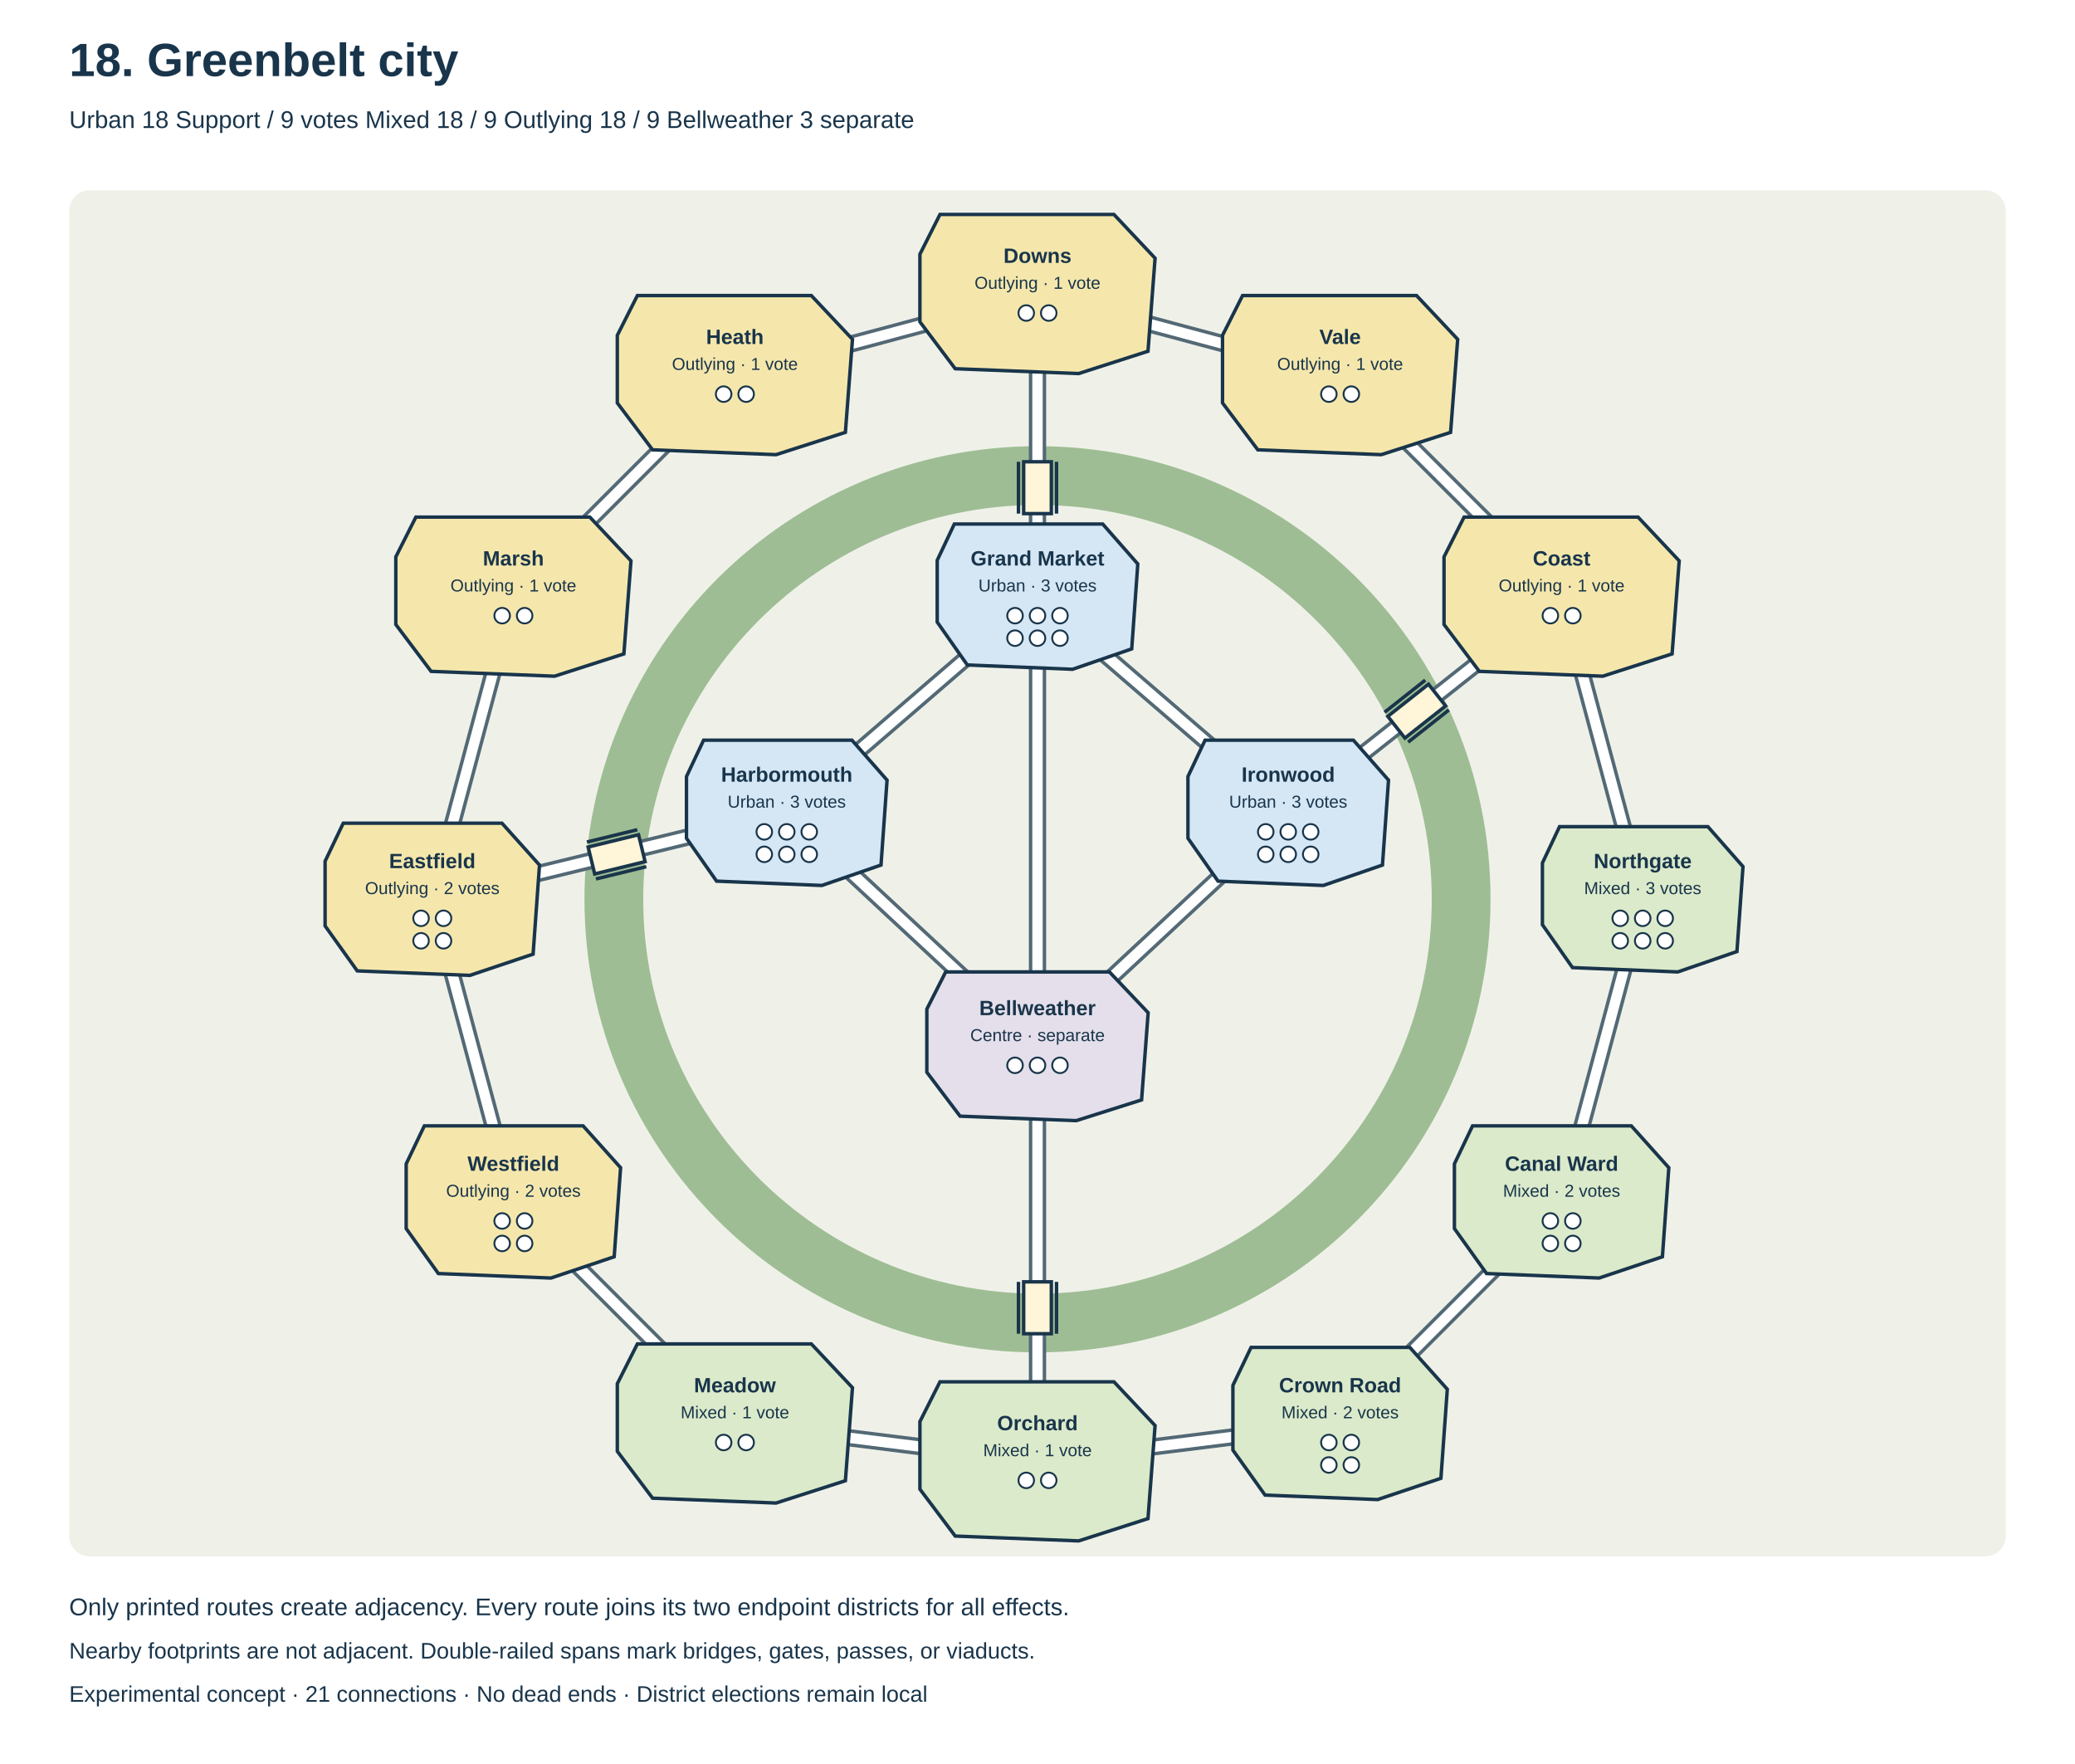
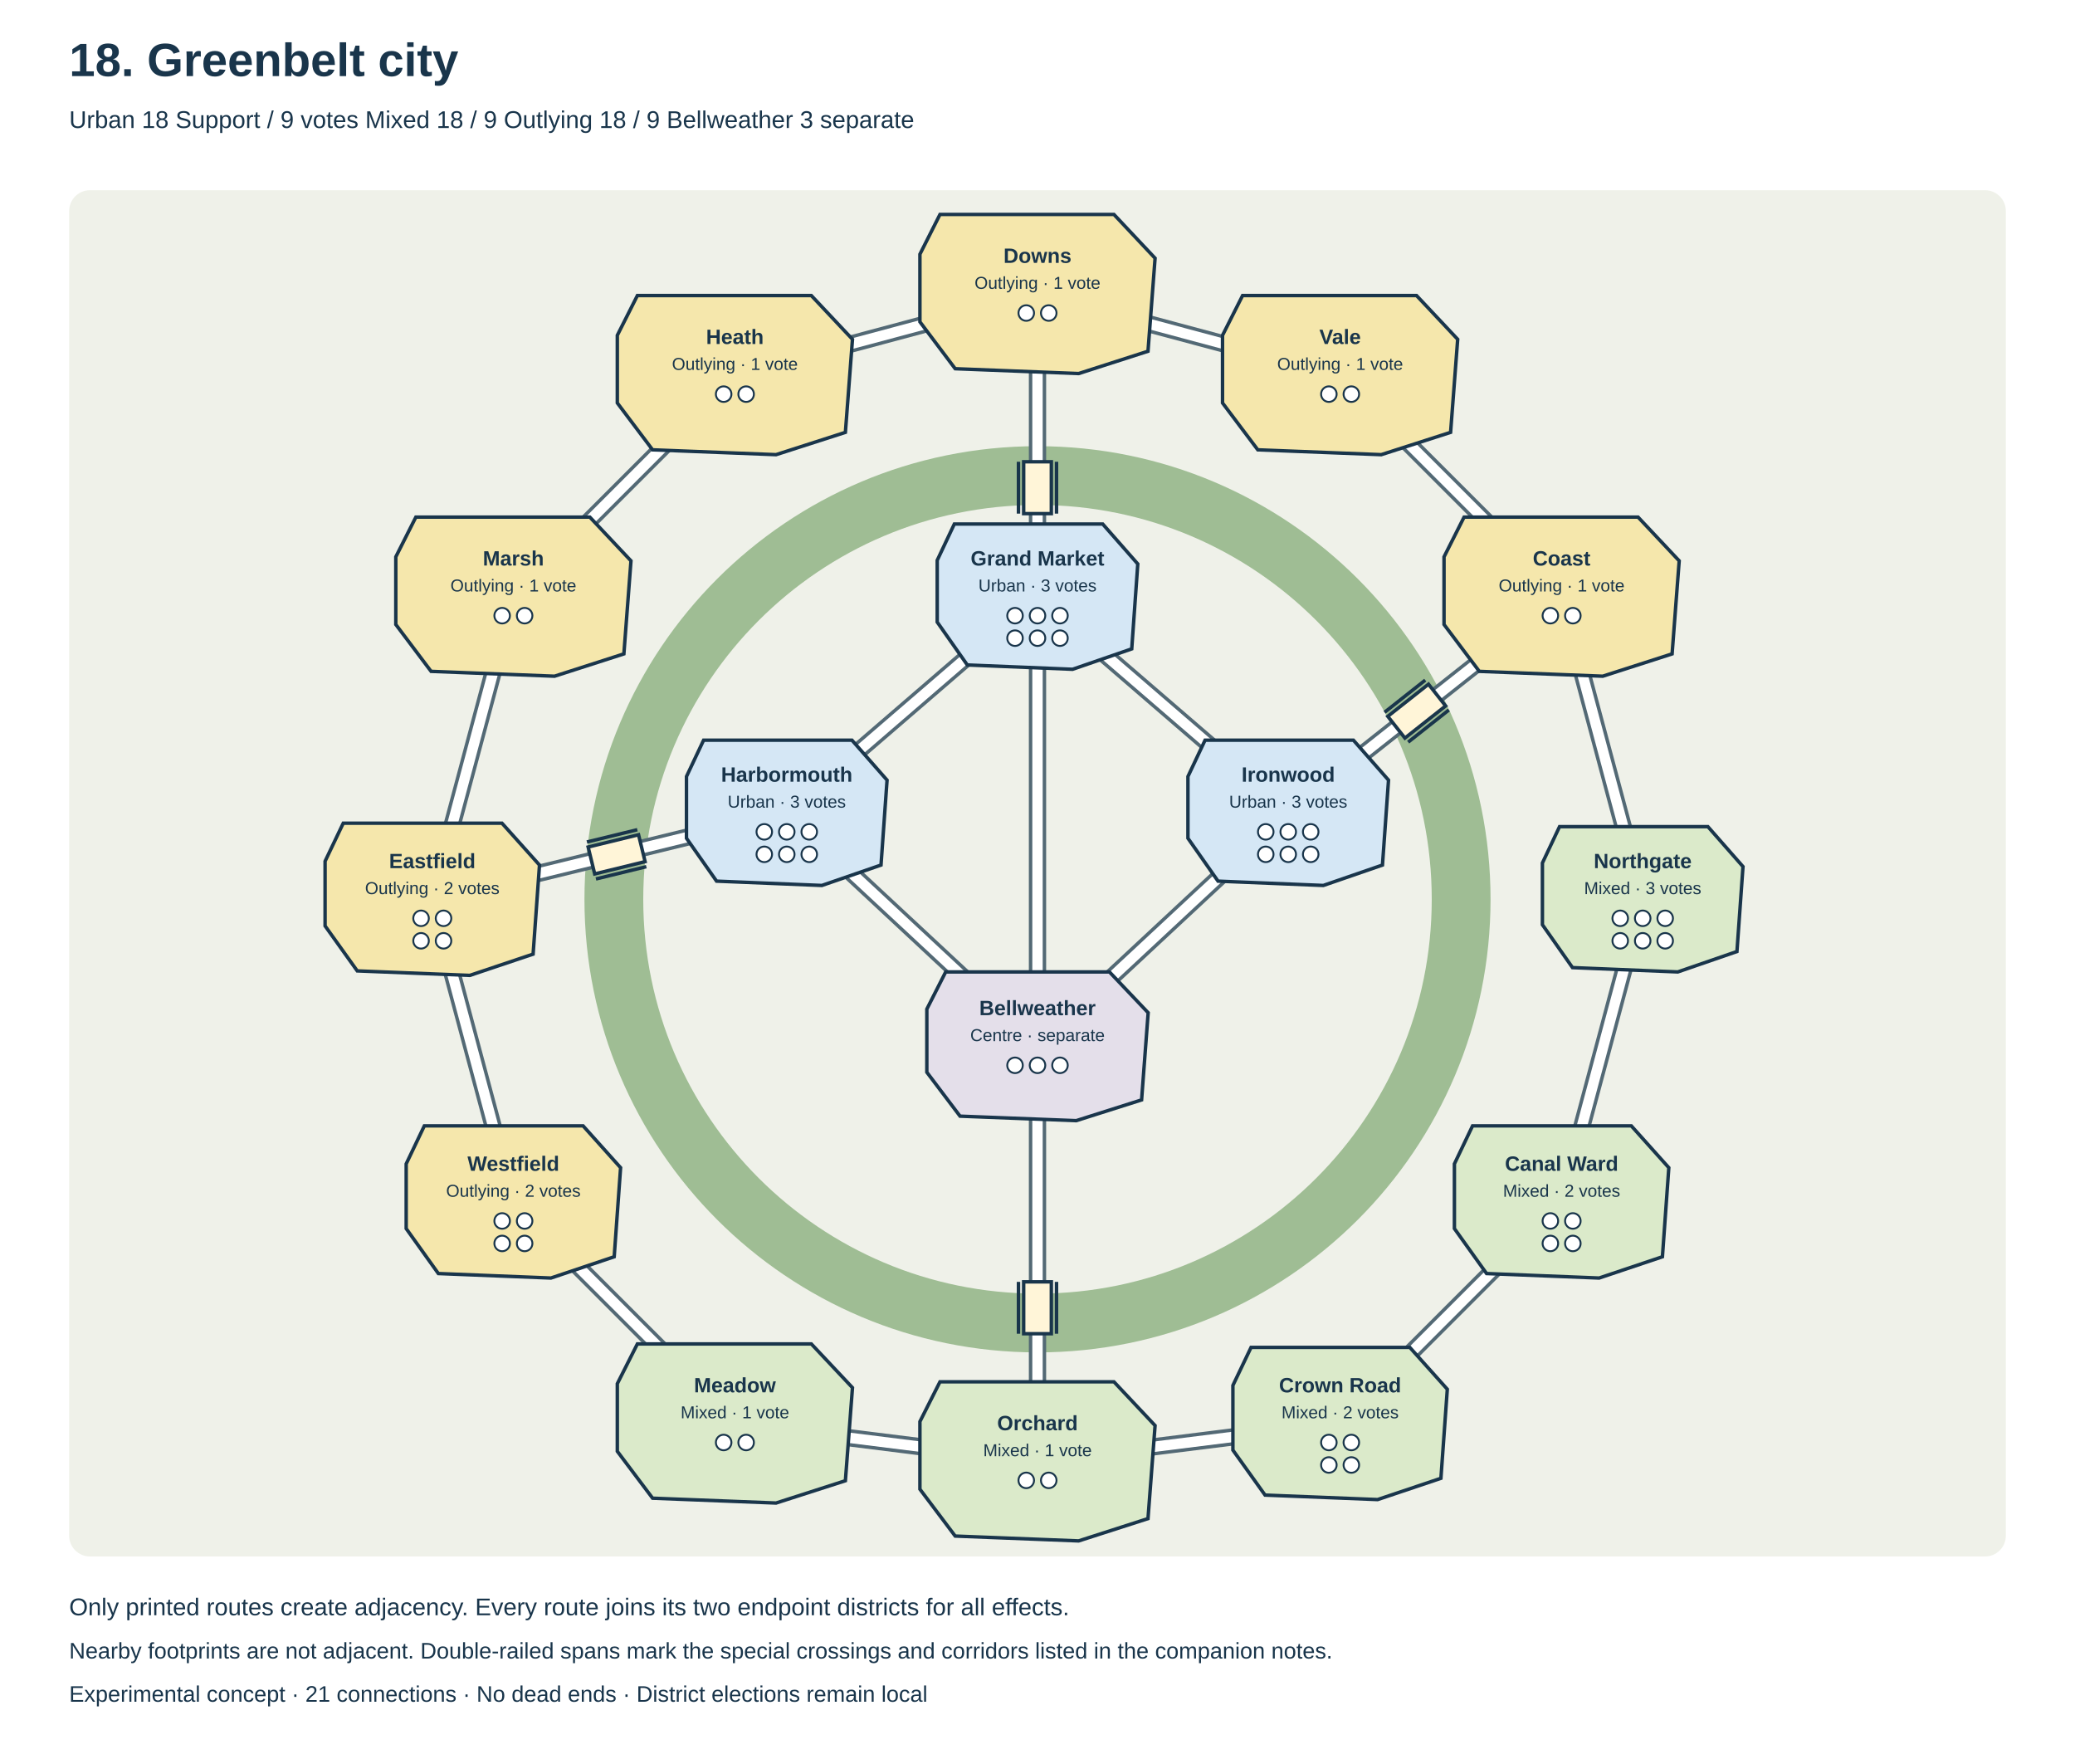
<svg xmlns="http://www.w3.org/2000/svg" viewBox="0 0 1200 1020" role="img" aria-labelledby="title desc">
  <style>text{font-family:Arial,sans-serif;fill:#19354b}.name{font-size:12px;font-weight:700}.detail{font-size:10px}.terrain{font-size:15px;font-style:italic;fill:#355564}</style>
  <rect width="1200" height="1020" fill="white" />
  <text x="40" y="44" font-size="27" font-weight="700">18. Greenbelt city</text>
  <text x="40" y="74" font-size="14">Urban 18 Support / 9 votes     Mixed 18 / 9     Outlying 18 / 9     Bellweather 3 separate</text>
  <rect x="40" y="110" width="1120" height="790" rx="12" fill="#eff1e9" />
  <ellipse cx="600" cy="520" rx="245" ry="245" fill="none" stroke="#9fbd94" stroke-width="34" />
  <g data-route="A-J">
    <path d="M 455,470 L 250.0,520.0" fill="none" stroke="#536975" stroke-width="10" stroke-linecap="round" />
    <path d="M 455,470 L 250.0,520.0" fill="none" stroke="#ffffff" stroke-width="6" />
  </g>
  <g transform="translate(356.6 494.0) rotate(166.3)" aria-label="gate">
    <rect x="-15" y="-8" width="30" height="16" fill="#fff5d8" stroke="#19354b" stroke-width="2" />
    <path d="M -15,-11 h30 M -15,11 h30" stroke="#19354b" stroke-width="2" />
  </g>
  <g data-route="B-M">
    <path d="M 600,345 L 600.0,170.0" fill="none" stroke="#536975" stroke-width="10" stroke-linecap="round" />
    <path d="M 600,345 L 600.0,170.0" fill="none" stroke="#ffffff" stroke-width="6" />
  </g>
  <g transform="translate(600.0 282.0) rotate(-90.0)" aria-label="gate">
    <rect x="-15" y="-8" width="30" height="16" fill="#fff5d8" stroke="#19354b" stroke-width="2" />
    <path d="M -15,-11 h30 M -15,11 h30" stroke="#19354b" stroke-width="2" />
  </g>
  <g data-route="C-O">
    <path d="M 745,470 L 903.1,345.0" fill="none" stroke="#536975" stroke-width="10" stroke-linecap="round" />
    <path d="M 745,470 L 903.1,345.0" fill="none" stroke="#ffffff" stroke-width="6" />
  </g>
  <g transform="translate(819.3 411.2) rotate(-38.3)" aria-label="gate">
    <rect x="-15" y="-8" width="30" height="16" fill="#fff5d8" stroke="#19354b" stroke-width="2" />
    <path d="M -15,-11 h30 M -15,11 h30" stroke="#19354b" stroke-width="2" />
  </g>
  <g data-route="X-G">
    <path d="M 600,605 L 600.0,845" fill="none" stroke="#536975" stroke-width="10" stroke-linecap="round" />
    <path d="M 600,605 L 600.0,845" fill="none" stroke="#ffffff" stroke-width="6" />
  </g>
  <g transform="translate(600.0 756.2) rotate(90.0)" aria-label="gate">
    <rect x="-15" y="-8" width="30" height="16" fill="#fff5d8" stroke="#19354b" stroke-width="2" />
    <path d="M -15,-11 h30 M -15,11 h30" stroke="#19354b" stroke-width="2" />
  </g>
  <g data-route="F-G">
    <path d="M 775.0,823.1 L 600.0,845" fill="none" stroke="#536975" stroke-width="10" stroke-linecap="round" />
    <path d="M 775.0,823.1 L 600.0,845" fill="none" stroke="#ffffff" stroke-width="6" />
  </g>
  <g data-route="G-H">
    <path d="M 600.0,845 L 425.0,823.1" fill="none" stroke="#536975" stroke-width="10" stroke-linecap="round" />
    <path d="M 600.0,845 L 425.0,823.1" fill="none" stroke="#ffffff" stroke-width="6" />
  </g>
  <g data-route="E-F">
    <path d="M 903.1,695.0 L 775.0,823.1" fill="none" stroke="#536975" stroke-width="10" stroke-linecap="round" />
    <path d="M 903.1,695.0 L 775.0,823.1" fill="none" stroke="#ffffff" stroke-width="6" />
  </g>
  <g data-route="H-I">
    <path d="M 425.0,823.1 L 296.9,695.0" fill="none" stroke="#536975" stroke-width="10" stroke-linecap="round" />
    <path d="M 425.0,823.1 L 296.9,695.0" fill="none" stroke="#ffffff" stroke-width="6" />
  </g>
  <g data-route="K-L">
    <path d="M 296.9,345.0 L 425.0,216.9" fill="none" stroke="#536975" stroke-width="10" stroke-linecap="round" />
    <path d="M 296.9,345.0 L 425.0,216.9" fill="none" stroke="#ffffff" stroke-width="6" />
  </g>
  <g data-route="N-O">
    <path d="M 775.0,216.9 L 903.1,345.0" fill="none" stroke="#536975" stroke-width="10" stroke-linecap="round" />
    <path d="M 775.0,216.9 L 903.1,345.0" fill="none" stroke="#ffffff" stroke-width="6" />
  </g>
  <g data-route="D-E">
    <path d="M 950.0,520.0 L 903.1,695.0" fill="none" stroke="#536975" stroke-width="10" stroke-linecap="round" />
    <path d="M 950.0,520.0 L 903.1,695.0" fill="none" stroke="#ffffff" stroke-width="6" />
  </g>
  <g data-route="D-O">
    <path d="M 950.0,520.0 L 903.1,345.0" fill="none" stroke="#536975" stroke-width="10" stroke-linecap="round" />
    <path d="M 950.0,520.0 L 903.1,345.0" fill="none" stroke="#ffffff" stroke-width="6" />
  </g>
  <g data-route="I-J">
    <path d="M 296.9,695.0 L 250.0,520.0" fill="none" stroke="#536975" stroke-width="10" stroke-linecap="round" />
    <path d="M 296.9,695.0 L 250.0,520.0" fill="none" stroke="#ffffff" stroke-width="6" />
  </g>
  <g data-route="J-K">
    <path d="M 250.0,520.0 L 296.9,345.0" fill="none" stroke="#536975" stroke-width="10" stroke-linecap="round" />
    <path d="M 250.0,520.0 L 296.9,345.0" fill="none" stroke="#ffffff" stroke-width="6" />
  </g>
  <g data-route="L-M">
    <path d="M 425.0,216.9 L 600.0,170.0" fill="none" stroke="#536975" stroke-width="10" stroke-linecap="round" />
    <path d="M 425.0,216.9 L 600.0,170.0" fill="none" stroke="#ffffff" stroke-width="6" />
  </g>
  <g data-route="M-N">
    <path d="M 600.0,170.0 L 775.0,216.9" fill="none" stroke="#536975" stroke-width="10" stroke-linecap="round" />
    <path d="M 600.0,170.0 L 775.0,216.9" fill="none" stroke="#ffffff" stroke-width="6" />
  </g>
  <g data-route="A-B">
    <path d="M 455,470 L 600,345" fill="none" stroke="#536975" stroke-width="10" stroke-linecap="round" />
    <path d="M 455,470 L 600,345" fill="none" stroke="#ffffff" stroke-width="6" />
  </g>
  <g data-route="B-C">
    <path d="M 600,345 L 745,470" fill="none" stroke="#536975" stroke-width="10" stroke-linecap="round" />
    <path d="M 600,345 L 745,470" fill="none" stroke="#ffffff" stroke-width="6" />
  </g>
  <g data-route="A-X">
    <path d="M 455,470 L 600,605" fill="none" stroke="#536975" stroke-width="10" stroke-linecap="round" />
    <path d="M 455,470 L 600,605" fill="none" stroke="#ffffff" stroke-width="6" />
  </g>
  <g data-route="C-X">
    <path d="M 745,470 L 600,605" fill="none" stroke="#536975" stroke-width="10" stroke-linecap="round" />
    <path d="M 745,470 L 600,605" fill="none" stroke="#ffffff" stroke-width="6" />
  </g>
  <g data-route="B-X">
    <path d="M 600,345 L 600,605" fill="none" stroke="#536975" stroke-width="10" stroke-linecap="round" />
    <path d="M 600,345 L 600,605" fill="none" stroke="#ffffff" stroke-width="6" />
  </g>
  <g data-district="A">
    <polygon points="406.9,428.0 492.7,428.0 513.0,451.1 509.5,500.2 475.3,512.0 414.4,509.5 397.0,484.7 397.0,449.0" fill="#d5e7f5" stroke="#19354b" stroke-width="2" />
    <text class="name" x="455" y="452" text-anchor="middle">Harbormouth</text>
    <text class="detail" x="455" y="467" text-anchor="middle">Urban · 3 votes</text>
    <circle cx="442.0" cy="481" r="4.5" fill="white" stroke="#19354b" stroke-width="1.1" />
    <circle cx="455.0" cy="481" r="4.5" fill="white" stroke="#19354b" stroke-width="1.1" />
    <circle cx="468.0" cy="481" r="4.5" fill="white" stroke="#19354b" stroke-width="1.1" />
    <circle cx="442.0" cy="494" r="4.5" fill="white" stroke="#19354b" stroke-width="1.1" />
    <circle cx="455.0" cy="494" r="4.5" fill="white" stroke="#19354b" stroke-width="1.1" />
    <circle cx="468.0" cy="494" r="4.5" fill="white" stroke="#19354b" stroke-width="1.1" />
  </g>
  <g data-district="B">
    <polygon points="551.9,303.0 637.7,303.0 658.0,326.1 654.5,375.2 620.3,387.0 559.4,384.5 542.0,359.7 542.0,324.0" fill="#d5e7f5" stroke="#19354b" stroke-width="2" />
    <text class="name" x="600" y="327" text-anchor="middle">Grand Market</text>
    <text class="detail" x="600" y="342" text-anchor="middle">Urban · 3 votes</text>
    <circle cx="587.0" cy="356" r="4.5" fill="white" stroke="#19354b" stroke-width="1.1" />
    <circle cx="600.0" cy="356" r="4.5" fill="white" stroke="#19354b" stroke-width="1.1" />
    <circle cx="613.0" cy="356" r="4.5" fill="white" stroke="#19354b" stroke-width="1.1" />
    <circle cx="587.0" cy="369" r="4.5" fill="white" stroke="#19354b" stroke-width="1.1" />
    <circle cx="600.0" cy="369" r="4.5" fill="white" stroke="#19354b" stroke-width="1.1" />
    <circle cx="613.0" cy="369" r="4.5" fill="white" stroke="#19354b" stroke-width="1.1" />
  </g>
  <g data-district="C">
    <polygon points="696.9,428.0 782.7,428.0 803.0,451.1 799.5,500.2 765.3,512.0 704.4,509.5 687.0,484.7 687.0,449.0" fill="#d5e7f5" stroke="#19354b" stroke-width="2" />
    <text class="name" x="745" y="452" text-anchor="middle">Ironwood</text>
    <text class="detail" x="745" y="467" text-anchor="middle">Urban · 3 votes</text>
    <circle cx="732.0" cy="481" r="4.5" fill="white" stroke="#19354b" stroke-width="1.1" />
    <circle cx="745.0" cy="481" r="4.5" fill="white" stroke="#19354b" stroke-width="1.1" />
    <circle cx="758.0" cy="481" r="4.5" fill="white" stroke="#19354b" stroke-width="1.1" />
    <circle cx="732.0" cy="494" r="4.5" fill="white" stroke="#19354b" stroke-width="1.1" />
    <circle cx="745.0" cy="494" r="4.5" fill="white" stroke="#19354b" stroke-width="1.1" />
    <circle cx="758.0" cy="494" r="4.5" fill="white" stroke="#19354b" stroke-width="1.1" />
  </g>
  <g data-district="X">
    <polygon points="546.9,562.0 641.6,562.0 664.0,585.6 660.2,636.0 622.4,648.0 555.2,645.4 536.0,620.0 536.0,583.5" fill="#e4dfea" stroke="#19354b" stroke-width="2" />
    <text class="name" x="600" y="587" text-anchor="middle">Bellweather</text>
    <text class="detail" x="600" y="602" text-anchor="middle">Centre · separate</text>
    <circle cx="587.0" cy="616" r="4.5" fill="white" stroke="#19354b" stroke-width="1.1" />
    <circle cx="600.0" cy="616" r="4.5" fill="white" stroke="#19354b" stroke-width="1.1" />
    <circle cx="613.0" cy="616" r="4.5" fill="white" stroke="#19354b" stroke-width="1.1" />
  </g>
  <g data-district="D">
    <polygon points="901.9,478.0 987.7,478.0 1008.0,501.1 1004.5,550.2 970.3,562.0 909.4,559.5 892.0,534.7 892.0,499.0" fill="#dbeaca" stroke="#19354b" stroke-width="2" />
    <text class="name" x="950.0" y="502.0" text-anchor="middle">Northgate</text>
    <text class="detail" x="950.0" y="517.0" text-anchor="middle">Mixed · 3 votes</text>
    <circle cx="937.0" cy="531.0" r="4.5" fill="white" stroke="#19354b" stroke-width="1.1" />
    <circle cx="950.0" cy="531.0" r="4.5" fill="white" stroke="#19354b" stroke-width="1.1" />
    <circle cx="963.0" cy="531.0" r="4.5" fill="white" stroke="#19354b" stroke-width="1.1" />
    <circle cx="937.0" cy="544.0" r="4.5" fill="white" stroke="#19354b" stroke-width="1.1" />
    <circle cx="950.0" cy="544.0" r="4.5" fill="white" stroke="#19354b" stroke-width="1.1" />
    <circle cx="963.0" cy="544.0" r="4.5" fill="white" stroke="#19354b" stroke-width="1.1" />
  </g>
  <g data-district="E">
    <polygon points="851.6,651.0 943.4,651.0 965.1,675.2 961.4,726.7 924.8,739.0 859.7,736.4 841.1,710.4 841.1,673.0" fill="#dbeaca" stroke="#19354b" stroke-width="2" />
    <text class="name" x="903.1" y="677.0" text-anchor="middle">Canal Ward</text>
    <text class="detail" x="903.1" y="692.0" text-anchor="middle">Mixed · 2 votes</text>
    <circle cx="896.6" cy="706.0" r="4.5" fill="white" stroke="#19354b" stroke-width="1.1" />
    <circle cx="909.6" cy="706.0" r="4.5" fill="white" stroke="#19354b" stroke-width="1.1" />
    <circle cx="896.6" cy="719.0" r="4.5" fill="white" stroke="#19354b" stroke-width="1.1" />
    <circle cx="909.6" cy="719.0" r="4.5" fill="white" stroke="#19354b" stroke-width="1.1" />
  </g>
  <g data-district="F">
    <polygon points="723.5,779.1 815.3,779.1 837.0,803.3 833.3,854.8 796.7,867.1 731.6,864.5 713.0,838.5 713.0,801.1" fill="#dbeaca" stroke="#19354b" stroke-width="2" />
    <text class="name" x="775.0" y="805.1" text-anchor="middle">Crown Road</text>
    <text class="detail" x="775.0" y="820.1" text-anchor="middle">Mixed · 2 votes</text>
    <circle cx="768.5" cy="834.1" r="4.5" fill="white" stroke="#19354b" stroke-width="1.1" />
    <circle cx="781.5" cy="834.1" r="4.5" fill="white" stroke="#19354b" stroke-width="1.1" />
    <circle cx="768.5" cy="847.1" r="4.5" fill="white" stroke="#19354b" stroke-width="1.1" />
    <circle cx="781.5" cy="847.1" r="4.5" fill="white" stroke="#19354b" stroke-width="1.1" />
  </g>
  <g data-district="G">
    <polygon points="543.6,799.0 644.2,799.0 668.0,824.3 663.9,878.1 623.8,891.0 552.4,888.2 532.0,861.1 532.0,822.0" fill="#dbeaca" stroke="#19354b" stroke-width="2" />
    <text class="name" x="600.0" y="827" text-anchor="middle">Orchard</text>
    <text class="detail" x="600.0" y="842" text-anchor="middle">Mixed · 1 vote</text>
    <circle cx="593.5" cy="856" r="4.5" fill="white" stroke="#19354b" stroke-width="1.1" />
    <circle cx="606.5" cy="856" r="4.5" fill="white" stroke="#19354b" stroke-width="1.1" />
  </g>
  <g data-district="H">
    <polygon points="368.6,777.1 469.2,777.1 493.0,802.4 488.9,856.2 448.8,869.1 377.4,866.3 357.0,839.2 357.0,800.1" fill="#dbeaca" stroke="#19354b" stroke-width="2" />
    <text class="name" x="425.0" y="805.1" text-anchor="middle">Meadow</text>
    <text class="detail" x="425.0" y="820.1" text-anchor="middle">Mixed · 1 vote</text>
    <circle cx="418.5" cy="834.1" r="4.5" fill="white" stroke="#19354b" stroke-width="1.1" />
    <circle cx="431.5" cy="834.1" r="4.5" fill="white" stroke="#19354b" stroke-width="1.1" />
  </g>
  <g data-district="I">
    <polygon points="245.4,651.0 337.2,651.0 358.9,675.2 355.2,726.7 318.6,739.0 253.5,736.4 234.9,710.4 234.9,673.0" fill="#f5e7ac" stroke="#19354b" stroke-width="2" />
    <text class="name" x="296.9" y="677.0" text-anchor="middle">Westfield</text>
    <text class="detail" x="296.9" y="692.0" text-anchor="middle">Outlying · 2 votes</text>
    <circle cx="290.4" cy="706.0" r="4.5" fill="white" stroke="#19354b" stroke-width="1.1" />
    <circle cx="303.4" cy="706.0" r="4.5" fill="white" stroke="#19354b" stroke-width="1.1" />
    <circle cx="290.4" cy="719.0" r="4.5" fill="white" stroke="#19354b" stroke-width="1.1" />
    <circle cx="303.4" cy="719.0" r="4.5" fill="white" stroke="#19354b" stroke-width="1.1" />
  </g>
  <g data-district="J">
    <polygon points="198.5,476.0 290.3,476.0 312.0,500.2 308.3,551.7 271.7,564.0 206.6,561.4 188.0,535.4 188.0,498.0" fill="#f5e7ac" stroke="#19354b" stroke-width="2" />
    <text class="name" x="250.0" y="502.0" text-anchor="middle">Eastfield</text>
    <text class="detail" x="250.0" y="517.0" text-anchor="middle">Outlying · 2 votes</text>
    <circle cx="243.5" cy="531.0" r="4.5" fill="white" stroke="#19354b" stroke-width="1.1" />
    <circle cx="256.5" cy="531.0" r="4.5" fill="white" stroke="#19354b" stroke-width="1.1" />
    <circle cx="243.5" cy="544.0" r="4.5" fill="white" stroke="#19354b" stroke-width="1.1" />
    <circle cx="256.5" cy="544.0" r="4.5" fill="white" stroke="#19354b" stroke-width="1.1" />
  </g>
  <g data-district="K">
    <polygon points="240.5,299.0 341.1,299.0 364.9,324.3 360.8,378.1 320.7,391.0 249.3,388.2 228.9,361.1 228.9,322.0" fill="#f5e7ac" stroke="#19354b" stroke-width="2" />
    <text class="name" x="296.9" y="327.0" text-anchor="middle">Marsh</text>
    <text class="detail" x="296.9" y="342.0" text-anchor="middle">Outlying · 1 vote</text>
    <circle cx="290.4" cy="356.0" r="4.5" fill="white" stroke="#19354b" stroke-width="1.1" />
    <circle cx="303.4" cy="356.0" r="4.5" fill="white" stroke="#19354b" stroke-width="1.1" />
  </g>
  <g data-district="L">
    <polygon points="368.6,170.9 469.2,170.9 493.0,196.2 488.9,250.0 448.8,262.9 377.4,260.1 357.0,233.0 357.0,193.9" fill="#f5e7ac" stroke="#19354b" stroke-width="2" />
    <text class="name" x="425.0" y="198.9" text-anchor="middle">Heath</text>
    <text class="detail" x="425.0" y="213.9" text-anchor="middle">Outlying · 1 vote</text>
    <circle cx="418.5" cy="227.9" r="4.5" fill="white" stroke="#19354b" stroke-width="1.1" />
    <circle cx="431.5" cy="227.9" r="4.5" fill="white" stroke="#19354b" stroke-width="1.1" />
  </g>
  <g data-district="M">
    <polygon points="543.6,124.0 644.2,124.0 668.0,149.3 663.9,203.1 623.8,216.0 552.4,213.2 532.0,186.1 532.0,147.0" fill="#f5e7ac" stroke="#19354b" stroke-width="2" />
    <text class="name" x="600.0" y="152.0" text-anchor="middle">Downs</text>
    <text class="detail" x="600.0" y="167.0" text-anchor="middle">Outlying · 1 vote</text>
    <circle cx="593.5" cy="181.0" r="4.5" fill="white" stroke="#19354b" stroke-width="1.1" />
    <circle cx="606.5" cy="181.0" r="4.5" fill="white" stroke="#19354b" stroke-width="1.1" />
  </g>
  <g data-district="N">
    <polygon points="718.6,170.9 819.2,170.9 843.0,196.2 838.9,250.0 798.8,262.9 727.4,260.1 707.0,233.0 707.0,193.9" fill="#f5e7ac" stroke="#19354b" stroke-width="2" />
    <text class="name" x="775.0" y="198.9" text-anchor="middle">Vale</text>
    <text class="detail" x="775.0" y="213.9" text-anchor="middle">Outlying · 1 vote</text>
    <circle cx="768.5" cy="227.9" r="4.5" fill="white" stroke="#19354b" stroke-width="1.1" />
    <circle cx="781.5" cy="227.9" r="4.5" fill="white" stroke="#19354b" stroke-width="1.1" />
  </g>
  <g data-district="O">
    <polygon points="846.7,299.0 947.3,299.0 971.1,324.3 967.0,378.1 926.9,391.0 855.5,388.2 835.1,361.1 835.1,322.0" fill="#f5e7ac" stroke="#19354b" stroke-width="2" />
    <text class="name" x="903.1" y="327.0" text-anchor="middle">Coast</text>
    <text class="detail" x="903.1" y="342.0" text-anchor="middle">Outlying · 1 vote</text>
    <circle cx="896.6" cy="356.0" r="4.5" fill="white" stroke="#19354b" stroke-width="1.1" />
    <circle cx="909.6" cy="356.0" r="4.5" fill="white" stroke="#19354b" stroke-width="1.1" />
  </g>
  <text x="40" y="934" font-size="14">Only printed routes create adjacency. Every route joins its two endpoint districts for all effects.</text>
-   <text x="40" y="959" font-size="13">Nearby footprints are not adjacent. Double-railed spans mark bridges, gates, passes, or viaducts.</text>
+   <text x="40" y="959" font-size="13">Nearby footprints are not adjacent. Double-railed spans mark the special crossings and corridors listed in the companion notes.</text>
  <text x="40" y="984" font-size="13">Experimental concept · 21 connections · No dead ends · District elections remain local</text>
</svg>
